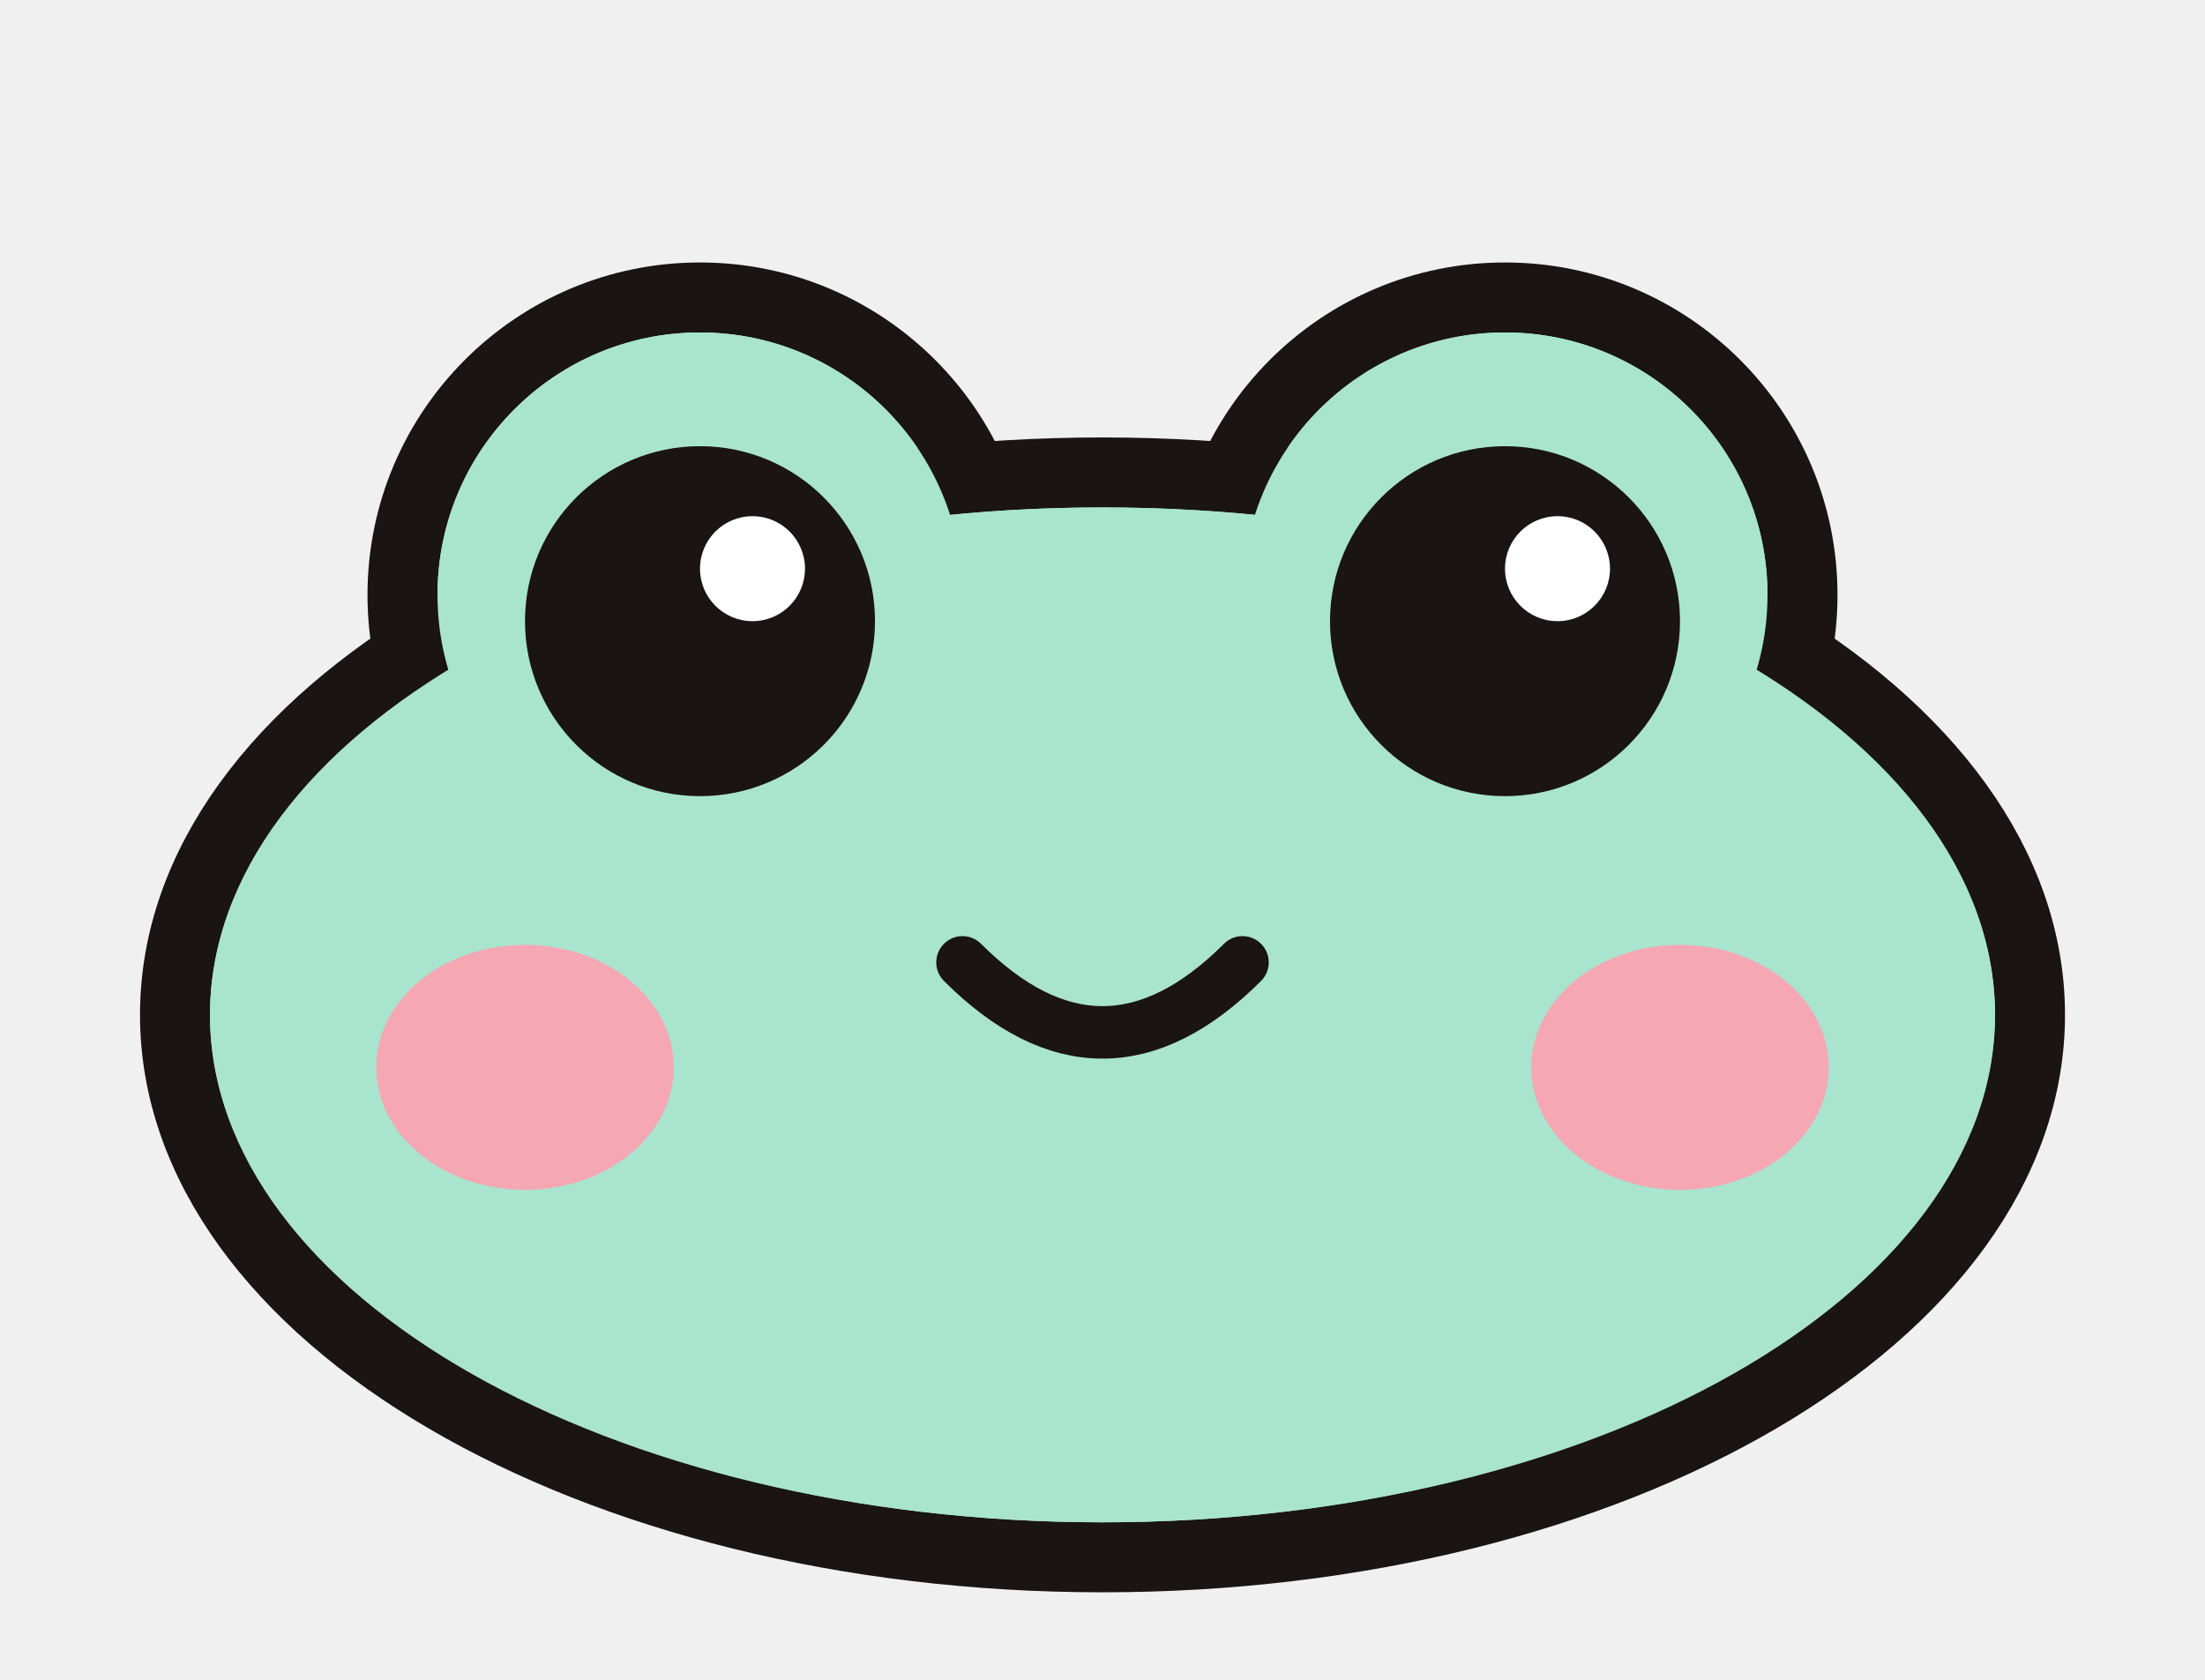
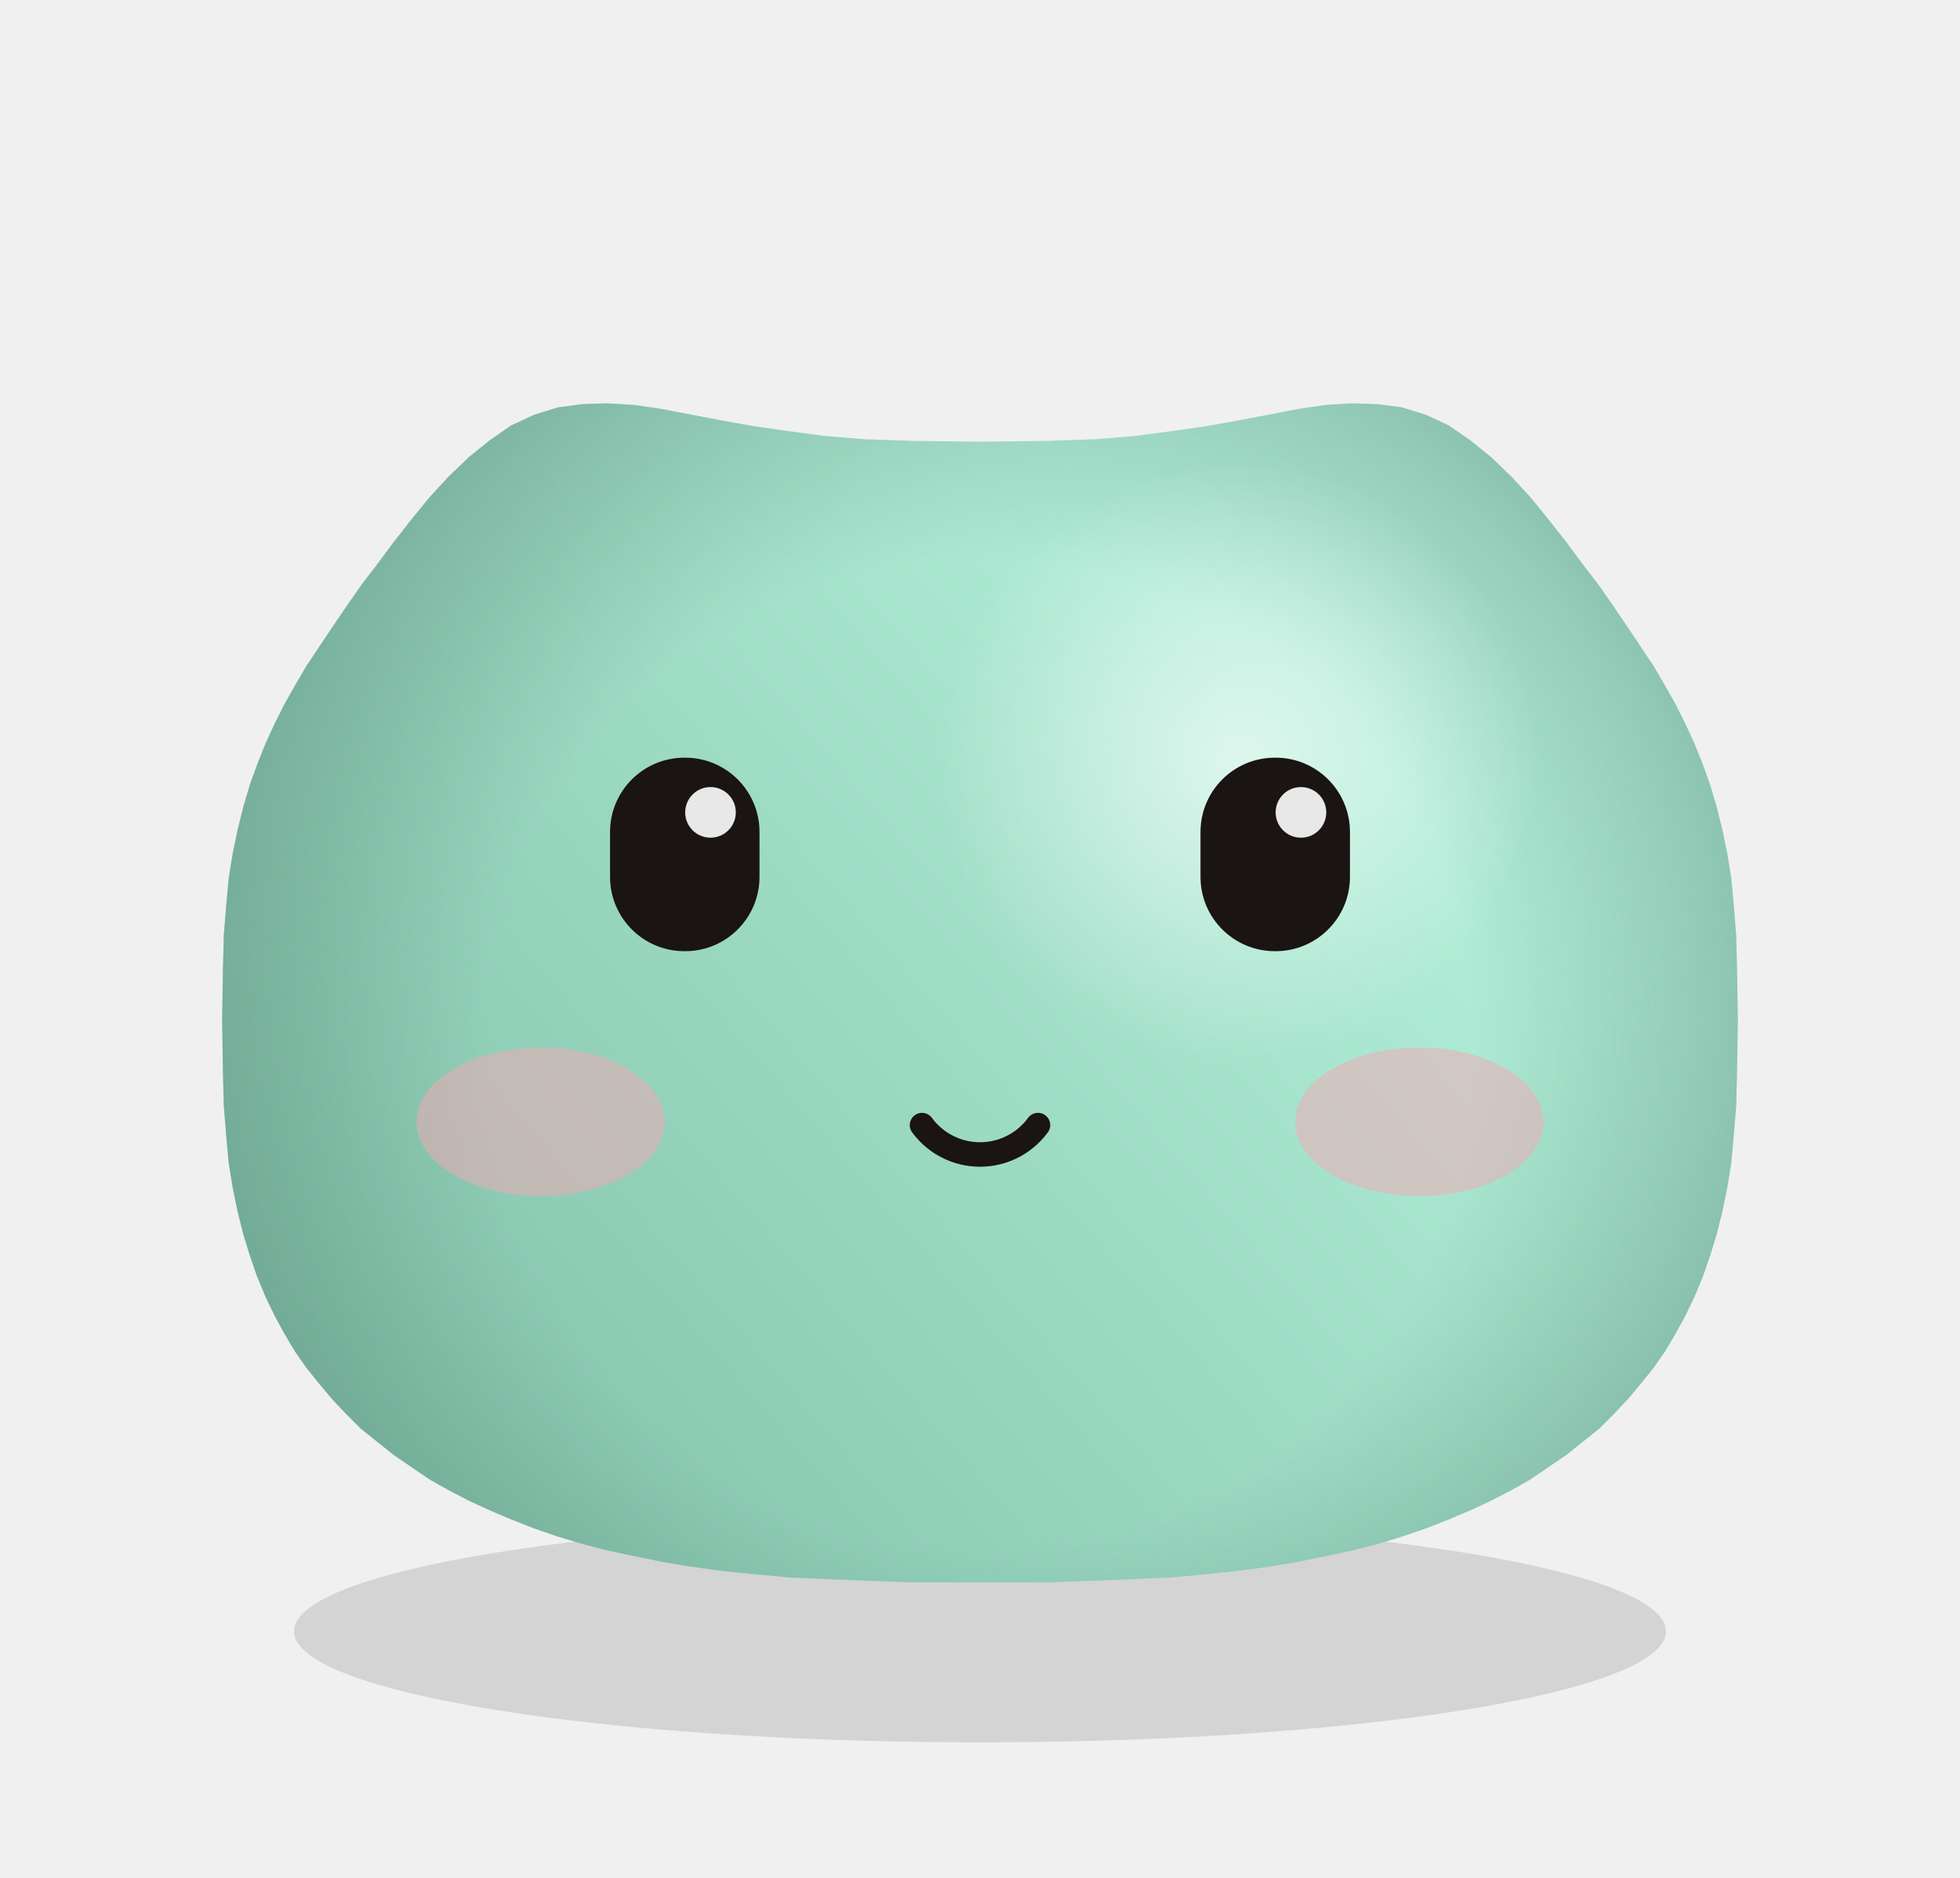
- <svg xmlns="http://www.w3.org/2000/svg" viewBox="-6 -6 252 192" width="252" height="192">
-   <g fill="#a9e4cf" stroke="#1a1412" stroke-width="8">
-     <circle cx="74" cy="62" r="34" />
-     <circle cx="166" cy="62" r="34" />
-     <ellipse cx="120" cy="110" rx="106" ry="62" />
-   </g>
-   <circle cx="74" cy="62" r="30" fill="#a9e4cf" />
-   <circle cx="166" cy="62" r="30" fill="#a9e4cf" />
-   <ellipse cx="120" cy="110" rx="102" ry="58" fill="#a9e4cf" />
-   <circle cx="74" cy="65" r="20" fill="#1a1412" />
-   <circle cx="166" cy="65" r="20" fill="#1a1412" />
-   <circle cx="80" cy="59" r="6" fill="#fff" />
-   <circle cx="172" cy="59" r="6" fill="#fff" />
-   <ellipse cx="54" cy="116" rx="17" ry="14" fill="#f5a7b4" />
-   <ellipse cx="186" cy="116" rx="17" ry="14" fill="#f5a7b4" />
-   <path d="M104 104 Q120 120 136 104" fill="none" stroke="#1a1412" stroke-width="6" stroke-linecap="round" />
+ <svg xmlns="http://www.w3.org/2000/svg" viewBox="-120 -125 240 230" width="240" height="230">
+   <defs>
+     <linearGradient id="g" gradientUnits="userSpaceOnUse" x1="65.0" y1="-58.5" x2="-74.2" y2="61.9">
+       <stop offset="0" stop-color="#baf6e1" />
+       <stop offset="1" stop-color="#82c0a9" />
+     </linearGradient>
+     <radialGradient id="r" gradientUnits="userSpaceOnUse" cx="0" cy="4" r="97.4">
+       <stop offset=".62" stop-color="#5a8d7b" stop-opacity="0" />
+       <stop offset="1" stop-color="#5a8d7b" stop-opacity=".5" />
+     </radialGradient>
+     <radialGradient id="h" gradientUnits="userSpaceOnUse" cx="31.6" cy="-31.6" r="36.8">
+       <stop offset="0" stop-color="#fff" stop-opacity=".6" />
+       <stop offset="1" stop-color="#fff" stop-opacity="0" />
+     </radialGradient>
+   </defs>
+   <ellipse cx="0" cy="74.8" rx="84.0" ry="13.6" fill="#000" opacity=".12" />
+   <path d="M92.8 0.0 L92.7 6.3 L92.6 10.4 L92.3 14.1 L92.0 17.4 L91.5 20.5 L90.9 23.4 L90.2 26.2 L89.4 28.8 L88.5 31.4 L87.5 33.8 L86.4 36.1 L85.2 38.3 L83.9 40.5 L82.5 42.5 L80.9 44.5 L79.3 46.4 L77.6 48.2 L75.8 50.0 L73.8 51.6 L71.8 53.2 L69.6 54.7 L67.4 56.2 L65.1 57.5 L62.6 58.8 L60.0 60.0 L57.4 61.1 L54.6 62.2 L51.7 63.2 L48.7 64.1 L45.6 64.9 L42.3 65.6 L38.9 66.3 L35.3 66.9 L31.6 67.4 L27.7 67.8 L23.5 68.2 L19.0 68.4 L14.1 68.6 L8.4 68.8 L0.0 68.8 L-8.4 68.8 L-14.1 68.6 L-19.0 68.4 L-23.5 68.2 L-27.7 67.8 L-31.6 67.4 L-35.3 66.9 L-38.9 66.3 L-42.3 65.6 L-45.6 64.9 L-48.7 64.1 L-51.7 63.2 L-54.6 62.2 L-57.4 61.1 L-60.0 60.0 L-62.6 58.8 L-65.1 57.5 L-67.4 56.2 L-69.6 54.7 L-71.8 53.2 L-73.8 51.6 L-75.8 50.0 L-77.6 48.2 L-79.3 46.4 L-80.9 44.5 L-82.5 42.5 L-83.9 40.5 L-85.2 38.3 L-86.4 36.1 L-87.5 33.8 L-88.5 31.4 L-89.4 28.8 L-90.2 26.2 L-90.9 23.4 L-91.5 20.5 L-92.0 17.4 L-92.3 14.1 L-92.6 10.4 L-92.7 6.3 L-92.8 0.0 L-92.7 -6.3 L-92.6 -10.4 L-92.3 -14.1 L-92.0 -17.4 L-91.5 -20.5 L-90.9 -23.4 L-90.2 -26.2 L-89.4 -28.9 L-88.5 -31.4 L-87.5 -33.9 L-86.4 -36.3 L-85.2 -38.7 L-83.9 -41.0 L-82.5 -43.4 L-80.9 -45.8 L-79.3 -48.2 L-77.6 -50.7 L-75.8 -53.3 L-73.8 -55.9 L-71.8 -58.6 L-69.6 -61.4 L-67.4 -64.1 L-65.1 -66.6 L-62.6 -69.0 L-60.0 -71.1 L-57.4 -72.9 L-54.6 -74.2 L-51.7 -75.1 L-48.7 -75.5 L-45.6 -75.6 L-42.3 -75.4 L-38.9 -74.9 L-35.3 -74.2 L-31.6 -73.5 L-27.7 -72.8 L-23.5 -72.2 L-19.0 -71.6 L-14.1 -71.2 L-8.4 -71.0 L-0.0 -70.9 L8.4 -71.0 L14.1 -71.2 L19.0 -71.6 L23.5 -72.2 L27.7 -72.8 L31.6 -73.5 L35.3 -74.2 L38.9 -74.9 L42.3 -75.4 L45.6 -75.6 L48.7 -75.5 L51.7 -75.1 L54.6 -74.2 L57.4 -72.9 L60.0 -71.1 L62.6 -69.0 L65.1 -66.6 L67.4 -64.1 L69.6 -61.4 L71.8 -58.6 L73.8 -55.9 L75.8 -53.3 L77.6 -50.7 L79.3 -48.2 L80.9 -45.8 L82.5 -43.4 L83.9 -41.0 L85.2 -38.7 L86.4 -36.3 L87.5 -33.9 L88.5 -31.4 L89.4 -28.9 L90.2 -26.2 L90.9 -23.4 L91.5 -20.5 L92.0 -17.4 L92.3 -14.1 L92.6 -10.4 L92.7 -6.3Z" fill="url(#g)" />
+   <path d="M92.8 0.0 L92.7 6.3 L92.6 10.4 L92.3 14.1 L92.0 17.4 L91.5 20.5 L90.9 23.4 L90.2 26.2 L89.4 28.8 L88.5 31.4 L87.5 33.8 L86.4 36.1 L85.2 38.3 L83.9 40.5 L82.5 42.5 L80.9 44.5 L79.3 46.4 L77.6 48.2 L75.8 50.0 L73.8 51.6 L71.8 53.2 L69.6 54.7 L67.4 56.2 L65.1 57.5 L62.6 58.8 L60.0 60.0 L57.4 61.1 L54.6 62.2 L51.7 63.2 L48.7 64.1 L45.6 64.9 L42.3 65.6 L38.9 66.3 L35.3 66.9 L31.6 67.4 L27.7 67.8 L23.5 68.2 L19.0 68.4 L14.1 68.6 L8.4 68.8 L0.0 68.8 L-8.4 68.8 L-14.1 68.6 L-19.0 68.4 L-23.5 68.2 L-27.7 67.8 L-31.6 67.4 L-35.3 66.9 L-38.9 66.3 L-42.3 65.6 L-45.6 64.9 L-48.7 64.1 L-51.7 63.2 L-54.6 62.2 L-57.4 61.1 L-60.0 60.0 L-62.6 58.8 L-65.1 57.5 L-67.4 56.2 L-69.6 54.7 L-71.8 53.2 L-73.8 51.6 L-75.8 50.0 L-77.6 48.2 L-79.3 46.4 L-80.9 44.5 L-82.5 42.5 L-83.9 40.5 L-85.2 38.3 L-86.4 36.1 L-87.5 33.8 L-88.5 31.4 L-89.4 28.8 L-90.2 26.2 L-90.9 23.4 L-91.5 20.5 L-92.0 17.4 L-92.3 14.1 L-92.6 10.4 L-92.7 6.3 L-92.8 0.0 L-92.7 -6.3 L-92.6 -10.4 L-92.3 -14.1 L-92.0 -17.4 L-91.5 -20.5 L-90.9 -23.4 L-90.2 -26.2 L-89.4 -28.9 L-88.5 -31.4 L-87.5 -33.9 L-86.4 -36.3 L-85.2 -38.7 L-83.9 -41.0 L-82.5 -43.4 L-80.9 -45.8 L-79.3 -48.2 L-77.6 -50.7 L-75.8 -53.3 L-73.8 -55.9 L-71.8 -58.6 L-69.6 -61.4 L-67.4 -64.1 L-65.1 -66.6 L-62.6 -69.0 L-60.0 -71.1 L-57.4 -72.9 L-54.6 -74.2 L-51.7 -75.1 L-48.7 -75.5 L-45.6 -75.6 L-42.3 -75.4 L-38.9 -74.9 L-35.3 -74.2 L-31.6 -73.5 L-27.7 -72.8 L-23.5 -72.2 L-19.0 -71.6 L-14.1 -71.2 L-8.4 -71.0 L-0.0 -70.9 L8.4 -71.0 L14.1 -71.2 L19.0 -71.6 L23.5 -72.2 L27.7 -72.8 L31.6 -73.5 L35.3 -74.2 L38.9 -74.9 L42.3 -75.4 L45.6 -75.6 L48.7 -75.5 L51.7 -75.1 L54.6 -74.2 L57.4 -72.9 L60.0 -71.1 L62.6 -69.0 L65.1 -66.6 L67.4 -64.1 L69.6 -61.4 L71.8 -58.6 L73.8 -55.9 L75.8 -53.3 L77.6 -50.7 L79.3 -48.2 L80.9 -45.8 L82.5 -43.4 L83.9 -41.0 L85.2 -38.7 L86.4 -36.3 L87.5 -33.9 L88.5 -31.4 L89.4 -28.9 L90.2 -26.2 L90.9 -23.4 L91.5 -20.5 L92.0 -17.4 L92.3 -14.1 L92.6 -10.4 L92.7 -6.3Z" fill="url(#r)" />
+   <path d="M92.8 0.0 L92.7 6.3 L92.6 10.4 L92.3 14.1 L92.0 17.4 L91.5 20.5 L90.9 23.4 L90.2 26.2 L89.4 28.8 L88.5 31.4 L87.5 33.8 L86.4 36.1 L85.2 38.3 L83.9 40.5 L82.5 42.5 L80.9 44.5 L79.3 46.4 L77.6 48.2 L75.8 50.0 L73.8 51.6 L71.8 53.2 L69.6 54.7 L67.4 56.2 L65.1 57.5 L62.6 58.8 L60.0 60.0 L57.4 61.1 L54.6 62.2 L51.7 63.2 L48.7 64.1 L45.6 64.9 L42.3 65.6 L38.9 66.3 L35.3 66.9 L31.6 67.4 L27.7 67.8 L23.5 68.2 L19.0 68.4 L14.1 68.6 L8.4 68.8 L0.0 68.8 L-8.4 68.8 L-14.1 68.6 L-19.0 68.4 L-23.5 68.2 L-27.7 67.8 L-31.6 67.4 L-35.3 66.9 L-38.9 66.3 L-42.3 65.6 L-45.6 64.9 L-48.7 64.1 L-51.7 63.2 L-54.6 62.2 L-57.4 61.1 L-60.0 60.0 L-62.6 58.8 L-65.1 57.5 L-67.4 56.2 L-69.6 54.7 L-71.8 53.2 L-73.8 51.6 L-75.8 50.0 L-77.6 48.2 L-79.3 46.4 L-80.9 44.5 L-82.5 42.5 L-83.9 40.5 L-85.2 38.3 L-86.4 36.1 L-87.5 33.8 L-88.5 31.4 L-89.4 28.8 L-90.2 26.2 L-90.9 23.4 L-91.5 20.5 L-92.0 17.4 L-92.3 14.1 L-92.6 10.4 L-92.7 6.3 L-92.8 0.0 L-92.7 -6.3 L-92.6 -10.4 L-92.3 -14.1 L-92.0 -17.4 L-91.5 -20.5 L-90.9 -23.4 L-90.2 -26.2 L-89.4 -28.9 L-88.5 -31.4 L-87.5 -33.9 L-86.4 -36.3 L-85.2 -38.7 L-83.9 -41.0 L-82.5 -43.4 L-80.9 -45.8 L-79.3 -48.2 L-77.6 -50.7 L-75.8 -53.3 L-73.8 -55.9 L-71.8 -58.6 L-69.6 -61.4 L-67.4 -64.1 L-65.1 -66.6 L-62.6 -69.0 L-60.0 -71.1 L-57.4 -72.9 L-54.6 -74.2 L-51.7 -75.1 L-48.7 -75.5 L-45.6 -75.6 L-42.3 -75.4 L-38.9 -74.9 L-35.3 -74.2 L-31.6 -73.5 L-27.7 -72.8 L-23.5 -72.2 L-19.0 -71.6 L-14.1 -71.2 L-8.4 -71.0 L-0.0 -70.9 L8.4 -71.0 L14.1 -71.2 L19.0 -71.6 L23.5 -72.2 L27.7 -72.8 L31.6 -73.5 L35.3 -74.2 L38.9 -74.9 L42.3 -75.4 L45.6 -75.6 L48.7 -75.5 L51.7 -75.1 L54.6 -74.2 L57.4 -72.9 L60.0 -71.1 L62.6 -69.0 L65.1 -66.6 L67.4 -64.1 L69.6 -61.4 L71.8 -58.6 L73.8 -55.9 L75.8 -53.3 L77.6 -50.7 L79.3 -48.2 L80.9 -45.8 L82.5 -43.4 L83.9 -41.0 L85.2 -38.7 L86.4 -36.3 L87.5 -33.9 L88.5 -31.4 L89.4 -28.9 L90.2 -26.2 L90.9 -23.4 L91.5 -20.5 L92.0 -17.4 L92.3 -14.1 L92.6 -10.4 L92.7 -6.3Z" fill="url(#h)" />
+   <ellipse cx="-53.8" cy="12.4" rx="15.2" ry="9.1" fill="#f5a7b4" opacity=".5" />
+   <ellipse cx="53.8" cy="12.4" rx="15.2" ry="9.1" fill="#f5a7b4" opacity=".5" />
+   <rect x="-45.3" y="-32.2" width="18.3" height="23.7" rx="9.1" fill="#1a1412" />
+   <circle cx="-33.0" cy="-25.5" r="3.1" fill="#fff" opacity=".9" />
+   <rect x="27.0" y="-32.2" width="18.3" height="23.7" rx="9.1" fill="#1a1412" />
+   <circle cx="39.3" cy="-25.5" r="3.1" fill="#fff" opacity=".9" />
+   <path d="M-7.1 12.8 A8.8 8.8 0 0 0 7.1 12.8" fill="none" stroke="#1a1412" stroke-width="3" stroke-linecap="round" />
</svg>
